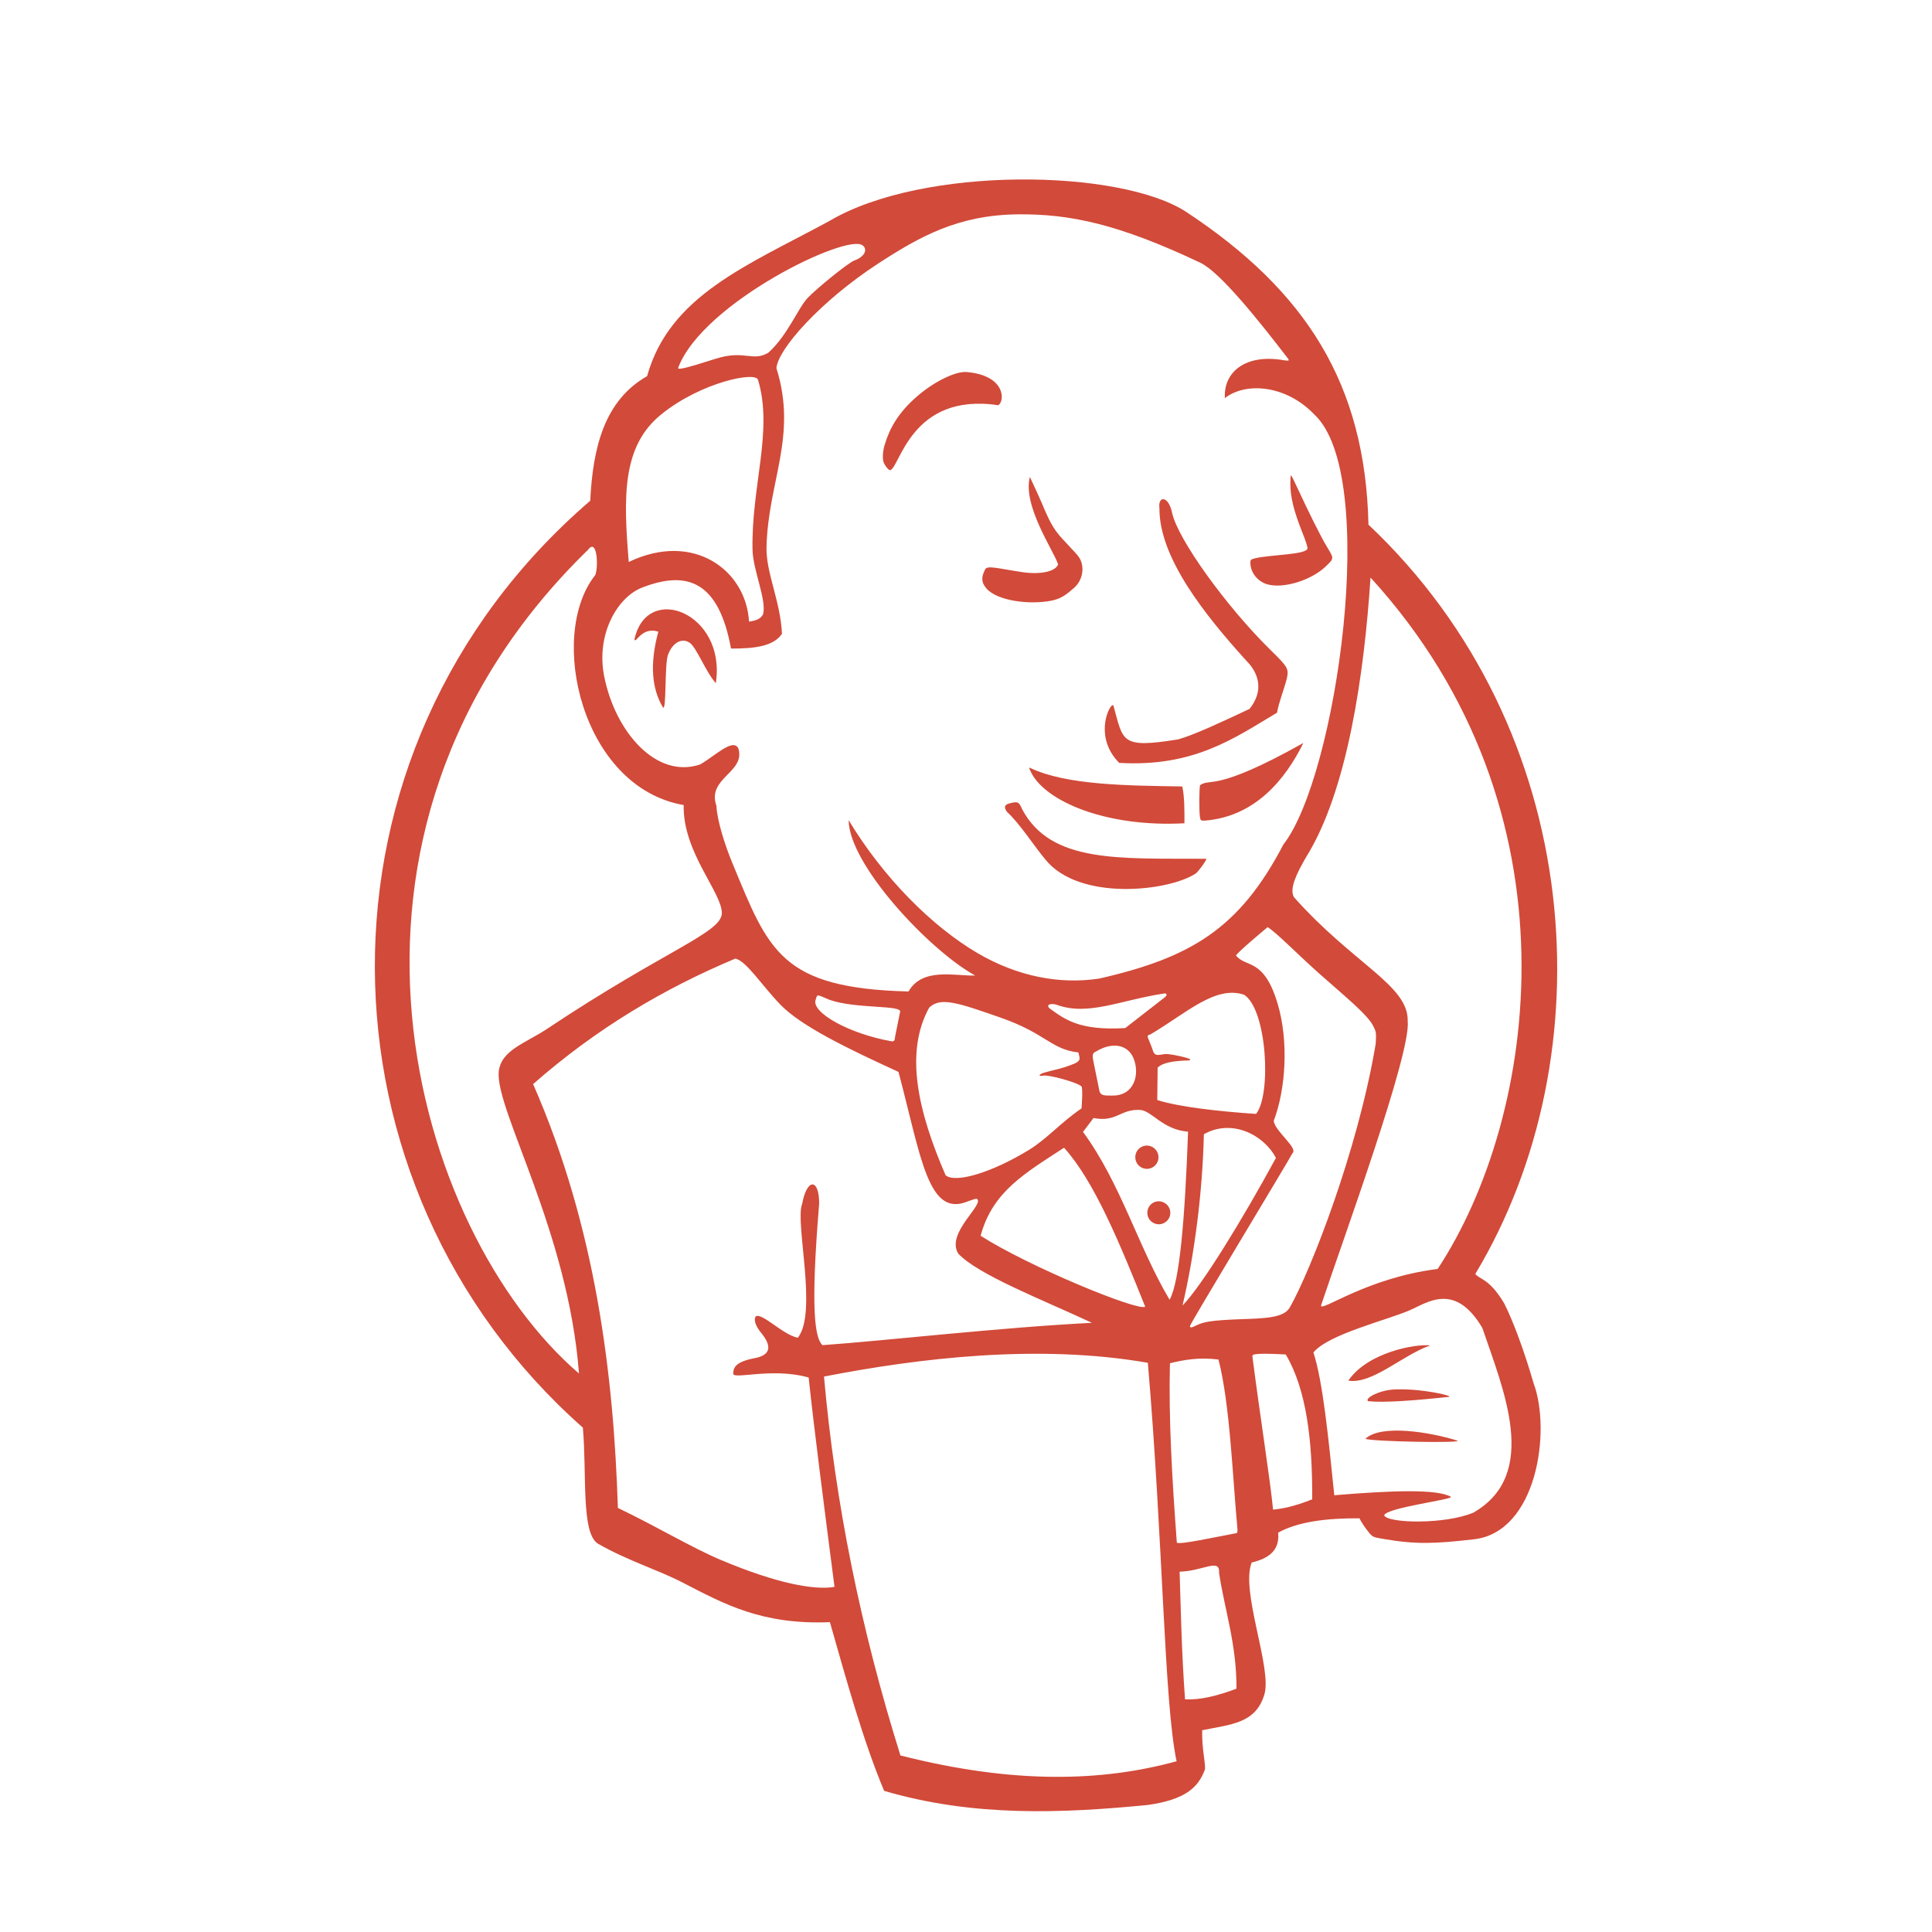
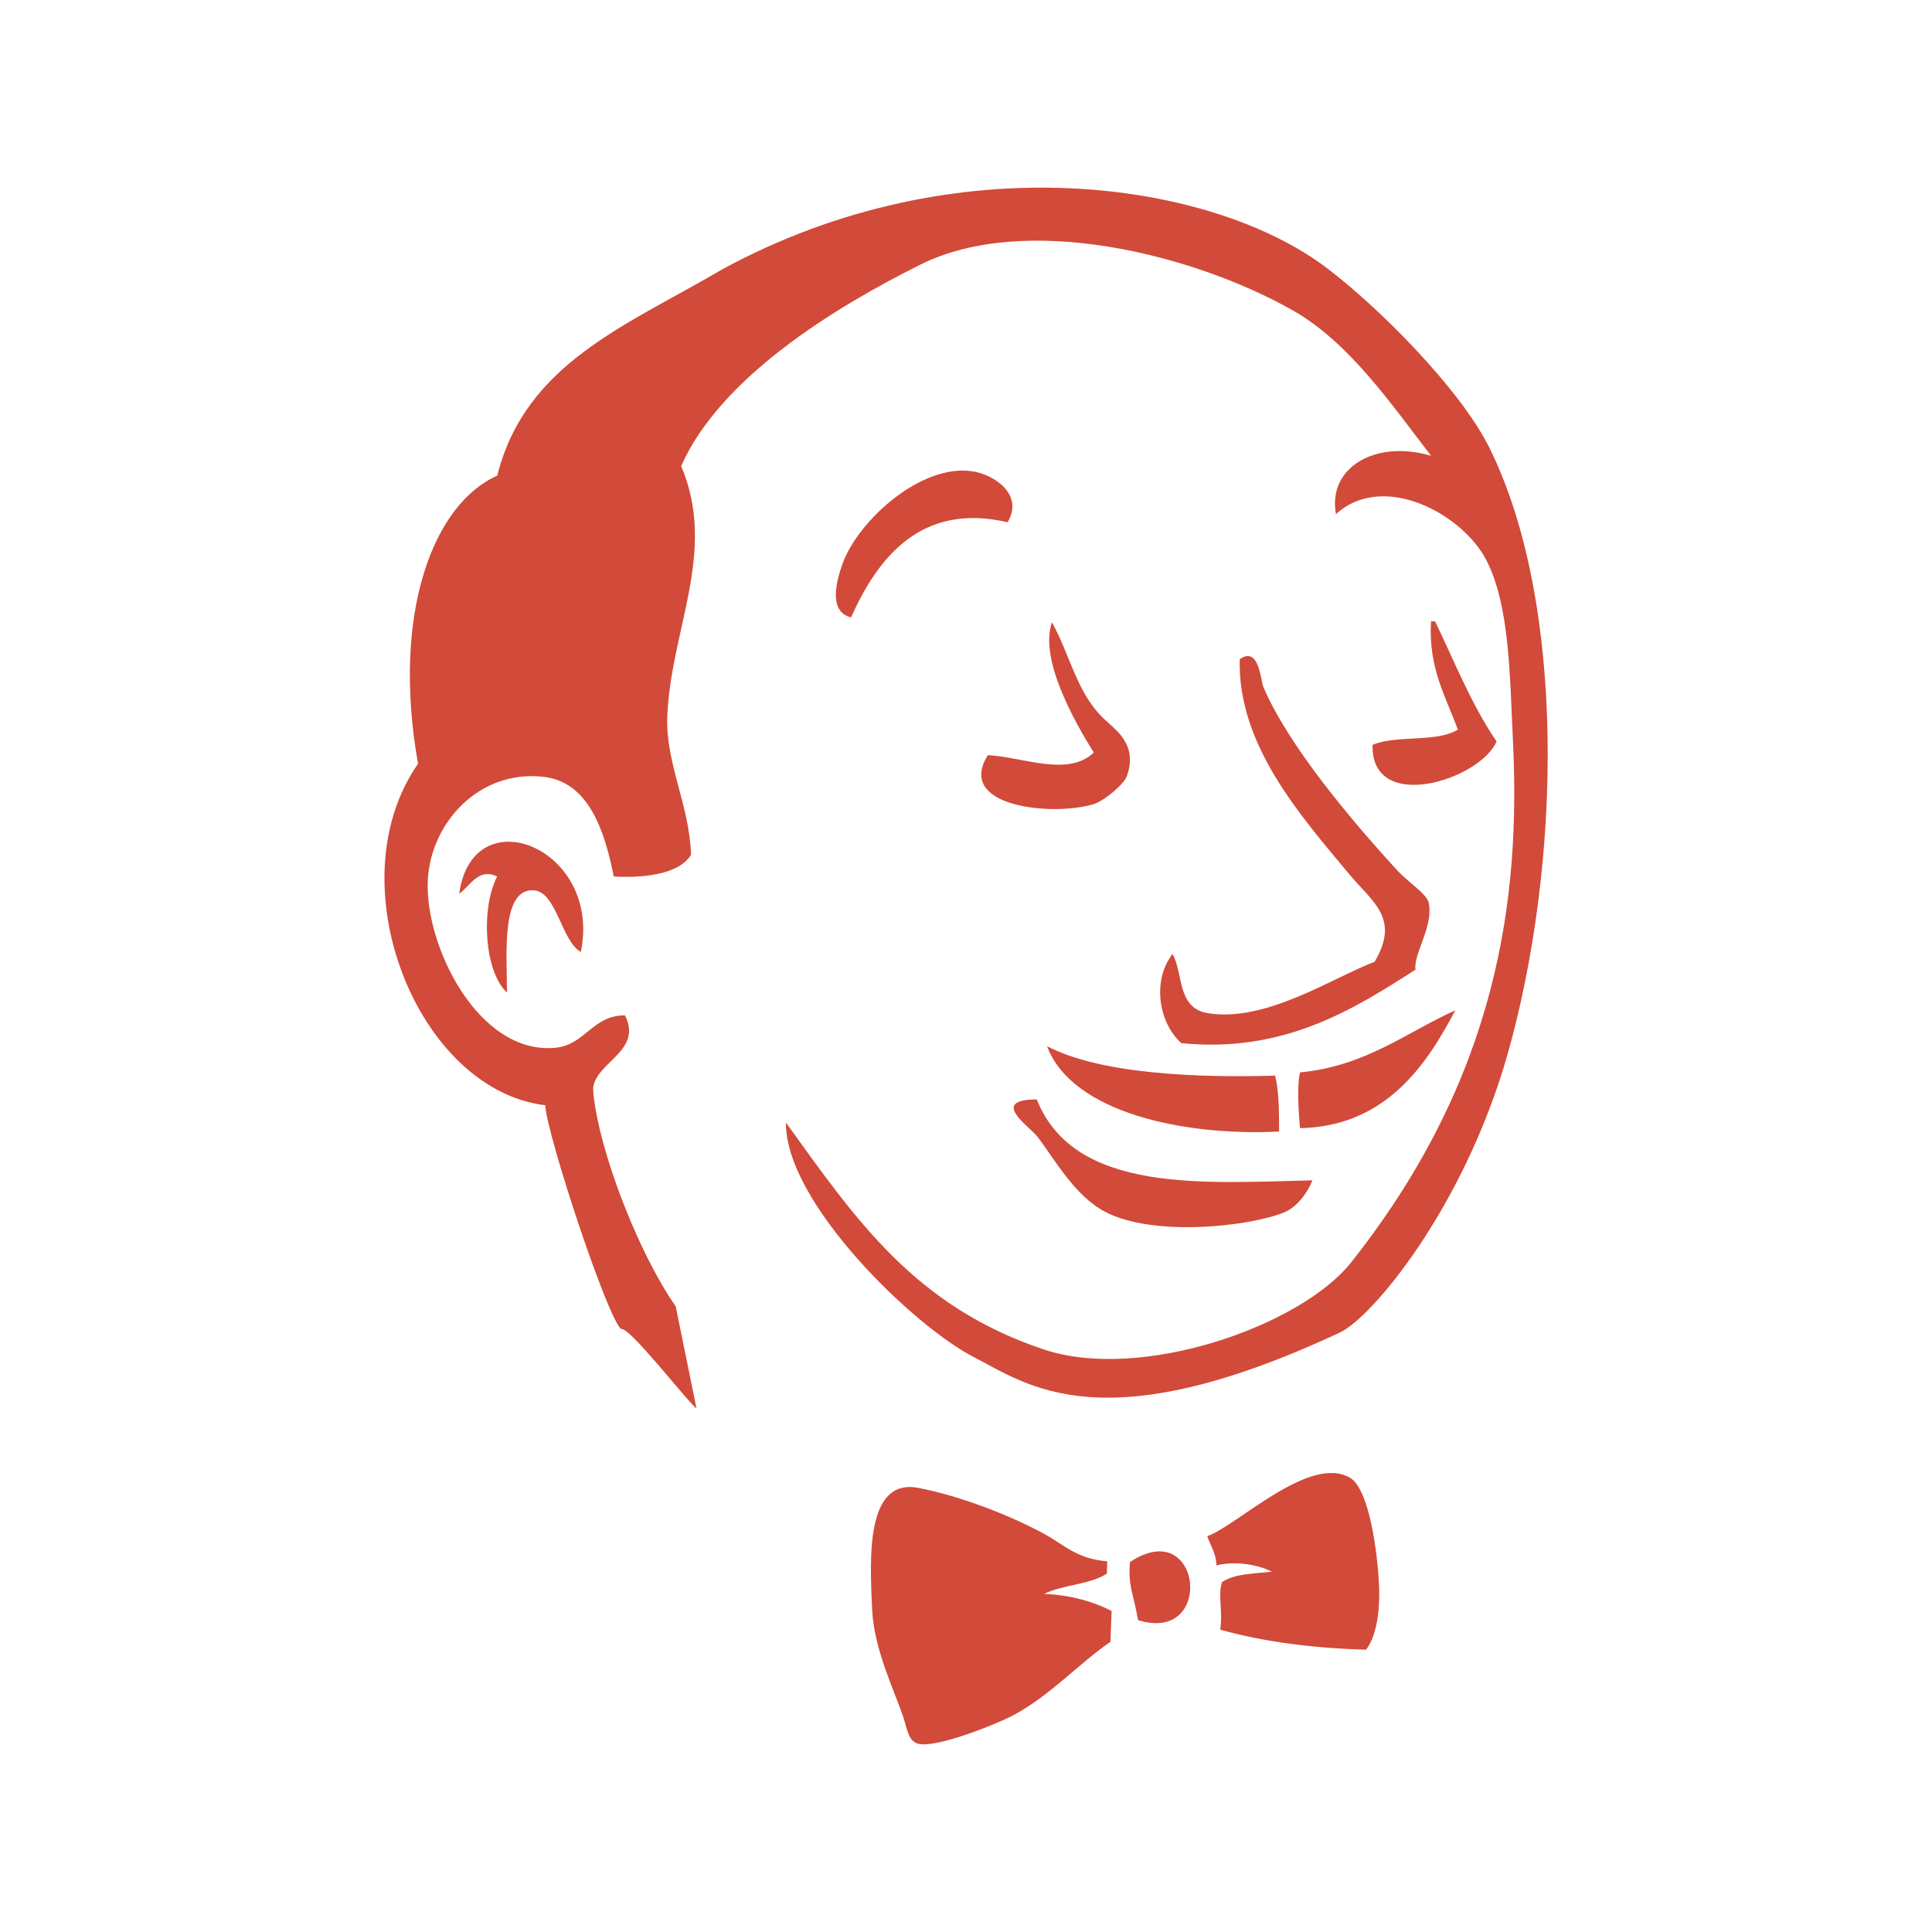
<svg xmlns="http://www.w3.org/2000/svg" version="1.1" id="Layer_1" x="0px" y="0px" width="16px" height="16px" viewBox="0 0 16 16" enable-background="new 0 0 16 16" xml:space="preserve">
-   <path fill="#D24A39" d="M6.114,6.196C6.068,6.112,5.922,6.26,5.798,6.331C5.433,6.453,5.095,6.059,5.004,5.603  c-0.07-0.347,0.107-0.657,0.314-0.737C5.693,4.72,5.952,4.815,6.054,5.371c0.2,0.001,0.353-0.02,0.422-0.122  C6.463,4.977,6.343,4.742,6.348,4.534C6.359,3.992,6.607,3.613,6.43,3.049c0.011-0.156,0.365-0.555,0.842-0.866  C7.621,1.956,7.938,1.78,8.431,1.775c0.428-0.004,0.83,0.079,1.51,0.401c0.167,0.079,0.502,0.502,0.729,0.798  c0.006,0.014,0.003,0.015-0.034,0.01c-0.323-0.058-0.505,0.099-0.492,0.313c0.175-0.137,0.508-0.107,0.739,0.134  c0.546,0.501,0.185,3.002-0.254,3.562C10.266,7.688,9.866,7.93,9.104,8.104c-0.329,0.05-0.677-0.017-1.009-0.211  C7.719,7.672,7.317,7.271,7.028,6.792C7.031,7.16,7.695,7.869,8.076,8.079C7.91,8.084,7.639,8.009,7.524,8.211  C6.465,8.184,6.366,7.874,6.067,7.152C6.007,7.008,5.939,6.8,5.933,6.673C5.852,6.441,6.179,6.397,6.114,6.196z M6.363,2.921  C6.231,2.999,6.166,2.894,5.924,2.972C5.661,3.056,5.613,3.063,5.616,3.047c0.202-0.542,1.409-1.122,1.528-1.014h0.001  c0.045,0.036,0.01,0.096-0.069,0.124C7.028,2.173,6.763,2.389,6.688,2.468C6.607,2.555,6.522,2.778,6.363,2.921z M5.207,4.654  C5.163,4.117,5.149,3.696,5.476,3.432c0.329-0.267,0.788-0.36,0.802-0.285l0,0c0.126,0.421-0.056,0.876-0.046,1.404  c0.003,0.171,0.12,0.421,0.087,0.537c-0.021,0.038-0.056,0.051-0.116,0.06C6.18,4.725,5.746,4.396,5.207,4.654z M10.94,10.812  c0.186-0.558,0.748-2.09,0.718-2.357c0.007-0.295-0.452-0.473-0.942-1.025c-0.04-0.07,0.022-0.195,0.099-0.329  c0.345-0.55,0.483-1.523,0.535-2.318c1.765,1.931,1.382,4.474,0.556,5.726C11.315,10.583,10.939,10.869,10.94,10.812z M10.236,7.913  c0.014-0.028,0.223-0.202,0.262-0.235c0.076,0.048,0.244,0.221,0.421,0.379c0.196,0.175,0.401,0.339,0.452,0.437  c0.027,0.054,0.027,0.055,0.022,0.15c-0.148,0.885-0.541,1.885-0.711,2.183c-0.05,0.089-0.206,0.091-0.433,0.099  c-0.209,0.009-0.279,0.019-0.343,0.051c-0.04,0.02-0.051,0.021-0.051,0.004c0-0.018,0.815-1.365,0.849-1.431  c0.05-0.041-0.153-0.189-0.155-0.269c0.1-0.264,0.124-0.659,0.032-0.968C10.467,7.928,10.317,8.017,10.236,7.913z M4.415,8.978  C4.938,8.518,5.5,8.186,6.089,7.939c0.089,0.015,0.221,0.223,0.373,0.38c0.169,0.176,0.546,0.36,0.979,0.558  c0.189,0.714,0.246,1.212,0.577,1.071C8.05,9.936,8.081,9.927,8.086,9.927c0.084,0.036-0.258,0.282-0.15,0.455  c0.164,0.175,0.689,0.378,1.107,0.573c-0.77,0.039-1.717,0.149-2.232,0.185C6.75,11.081,6.71,10.86,6.784,9.968  c0-0.213-0.102-0.212-0.141,0.003c-0.062,0.146,0.131,0.9-0.036,1.108c-0.127-0.027-0.292-0.207-0.348-0.178  c-0.02,0.032-0.001,0.084,0.054,0.149c0.085,0.11,0.063,0.179-0.081,0.201c-0.111,0.024-0.159,0.059-0.159,0.118  c-0.025,0.067,0.309-0.05,0.624,0.039c0.043,0.411,0.128,1.067,0.214,1.734c-0.165,0.028-0.475-0.026-0.948-0.226  c-0.24-0.102-0.524-0.274-0.846-0.428C5.082,11.387,4.934,10.162,4.415,8.978z M10.303,8.238c0.19,0.121,0.228,0.829,0.099,0.987  c-0.294-0.02-0.633-0.056-0.818-0.115l0.003-0.268c0.041-0.043,0.139-0.057,0.258-0.06c0.03-0.005,0.011-0.02-0.127-0.046  C9.66,8.728,9.663,8.726,9.622,8.733C9.57,8.743,9.557,8.735,9.543,8.686C9.5,8.569,9.489,8.581,9.53,8.565  C9.831,8.386,10.066,8.159,10.303,8.238z M9.319,8.514C8.933,8.538,8.812,8.436,8.695,8.353c-0.033-0.027-0.007-0.047,0.05-0.034  c0.265,0.1,0.53-0.037,0.901-0.092c0.019,0,0.021,0.017-0.002,0.034L9.319,8.514z M7.414,8.579C7.409,8.621,7.406,8.624,7.386,8.624  C7.031,8.562,6.715,8.383,6.755,8.279c0.016-0.052,0.008-0.042,0.117,0.002c0.22,0.076,0.602,0.04,0.582,0.1L7.414,8.579z   M7.695,8.345c0.093-0.09,0.232-0.043,0.59,0.082C8.666,8.56,8.7,8.689,8.931,8.716c0.01,0.05,0.024,0.062-0.027,0.09  C8.785,8.855,8.729,8.859,8.648,8.883C8.604,8.896,8.593,8.917,8.637,8.908c0.049-0.01,0.296,0.059,0.321,0.091  c0.009,0.035,0.003,0.11-0.001,0.18c-0.18,0.123-0.282,0.25-0.439,0.346C8.222,9.706,7.915,9.803,7.831,9.733  C7.602,9.204,7.49,8.717,7.695,8.345z M9.211,9.073c-0.068,0-0.09,0.001-0.105-0.033L9.052,8.774  C9.045,8.728,9.053,8.72,9.075,8.709c0.143-0.087,0.266-0.053,0.311,0.052C9.442,8.892,9.397,9.076,9.211,9.073z M9.686,10.764  c-0.26-0.437-0.405-0.966-0.717-1.39l0.087-0.115c0.193,0.037,0.22-0.076,0.387-0.067c0.095,0.006,0.186,0.164,0.396,0.18  C9.814,10.076,9.77,10.616,9.686,10.764z M9.97,9.393c0.234-0.131,0.496,0.006,0.597,0.196c-0.284,0.522-0.615,1.06-0.774,1.223  C9.891,10.396,9.959,9.877,9.97,9.393z M8.121,10.234C8.22,9.868,8.487,9.717,8.812,9.505c0.252,0.279,0.462,0.794,0.672,1.316  C9.431,10.864,8.519,10.489,8.121,10.234z M12.202,12.527c-0.235,0.099-0.707,0.089-0.739,0.023  c0.013-0.063,0.555-0.129,0.554-0.153c-0.108-0.067-0.49-0.054-0.967-0.014c-0.048-0.471-0.095-0.946-0.173-1.183  c0.129-0.152,0.6-0.264,0.798-0.349c0.144-0.062,0.373-0.238,0.601,0.146C12.447,11.502,12.756,12.209,12.202,12.527z   M10.543,12.502c-0.025-0.256-0.106-0.762-0.171-1.267c0.002-0.013-0.026-0.034,0.276-0.018c0.172,0.29,0.222,0.715,0.219,1.2  C10.71,12.479,10.616,12.495,10.543,12.502z M7.457,14.538c-0.329-1.05-0.541-2.096-0.633-3.138  c0.788-0.153,1.774-0.272,2.682-0.114c0.127,1.485,0.134,2.81,0.238,3.3C9.134,14.753,8.406,14.779,7.457,14.538z M9.746,12.776  c-0.039-0.524-0.069-1.034-0.057-1.486c0.117-0.029,0.238-0.051,0.402-0.031c0.095,0.368,0.117,0.976,0.157,1.403  c0.001,0.008,0.001,0.025-0.004,0.034C10.042,12.734,9.774,12.793,9.746,12.776z M10.24,13.985  c-0.157,0.059-0.302,0.095-0.426,0.088c-0.029-0.389-0.036-0.783-0.045-1.057c0.196-0.005,0.336-0.117,0.327,0.011  C10.141,13.329,10.242,13.617,10.24,13.985z M10.392,4.624c-0.033,0.009-0.037,0.012-0.037,0.035c0,0.081,0.058,0.156,0.14,0.18  c0.133,0.038,0.361-0.032,0.481-0.145c0.074-0.071,0.073-0.066,0.013-0.166c-0.049-0.08-0.147-0.277-0.25-0.499  c-0.023-0.051-0.044-0.092-0.047-0.092c-0.004,0-0.006,0.03-0.006,0.065c0,0.115,0.028,0.229,0.103,0.417  c0.023,0.057,0.041,0.112,0.039,0.123C10.819,4.595,10.525,4.592,10.392,4.624z M8.837,4.504C8.73,4.392,8.707,4.355,8.624,4.158  C8.592,4.084,8.529,3.95,8.529,3.95C8.466,4.189,8.732,4.569,8.763,4.675C8.737,4.738,8.604,4.759,8.465,4.738  C8.257,4.707,8.169,4.677,8.156,4.721c-0.028,0.056-0.032,0.1,0.012,0.151C8.257,4.976,8.523,5.011,8.71,4.974  c0.088-0.018,0.131-0.06,0.182-0.103c0.073-0.061,0.093-0.17,0.05-0.246C8.919,4.586,8.879,4.552,8.837,4.504z M9.269,6.318  c0.619,0.035,0.95-0.203,1.307-0.416c0.013-0.081,0.056-0.186,0.081-0.283c0.017-0.081,0.01-0.094-0.133-0.234  c-0.368-0.361-0.769-0.918-0.817-1.137c-0.029-0.145-0.12-0.146-0.105-0.037C9.6,4.618,9.977,5.092,10.322,5.472  c0.103,0.103,0.147,0.248,0.026,0.399c-0.228,0.107-0.455,0.214-0.59,0.252C9.277,6.201,9.304,6.14,9.221,5.844  c0-0.002-0.003-0.004-0.009-0.004C9.17,5.867,9.069,6.117,9.269,6.318z M5.928,5.658c0.09-0.58-0.571-0.842-0.674-0.362  c0.012,0.039,0.057-0.109,0.198-0.065C5.38,5.497,5.397,5.703,5.49,5.858c0.031,0.039,0.012-0.352,0.042-0.435  C5.57,5.32,5.649,5.279,5.713,5.324C5.771,5.367,5.84,5.556,5.928,5.658z M9.809,6.818c0.001-0.12-0.001-0.232-0.018-0.305  C9.346,6.506,8.836,6.504,8.532,6.36C8.519,6.354,8.52,6.359,8.541,6.4C8.659,6.634,9.155,6.853,9.809,6.818z M8.341,6.725  C8.448,6.824,8.559,7,8.658,7.119C8.94,7.467,9.684,7.381,9.904,7.233C9.93,7.211,9.991,7.126,9.991,7.112  C9.265,7.108,8.704,7.15,8.465,6.702c-0.028-0.069-0.042-0.063-0.1-0.05C8.31,6.665,8.316,6.691,8.341,6.725z M11.845,11.142  c-0.125-0.014-0.519,0.058-0.679,0.292C11.366,11.465,11.611,11.224,11.845,11.142z M12.001,11.568  c0.032-0.01-0.244-0.072-0.455-0.061c-0.121,0.006-0.244,0.07-0.217,0.097C11.463,11.618,11.712,11.599,12.001,11.568z   M12.067,11.93c-0.227-0.071-0.63-0.136-0.759-0.015C11.344,11.939,12.143,11.953,12.067,11.93z M4.871,4.552  c0.073-0.099,0.087,0.137,0.059,0.21c-0.4,0.501-0.113,1.759,0.732,1.905C5.653,7.055,5.976,7.387,5.978,7.56  C5.981,7.724,5.512,7.866,4.53,8.521C4.351,8.64,4.147,8.697,4.13,8.878c-0.025,0.319,0.576,1.323,0.665,2.497  C3.428,10.201,2.447,6.91,4.871,4.552z M6.873,13.434c0.137,0.481,0.276,0.985,0.449,1.397c0.74,0.218,1.476,0.186,2.184,0.117  c0.307-0.044,0.415-0.142,0.471-0.289c0.013-0.034-0.026-0.174-0.021-0.33c0.238-0.049,0.443-0.055,0.515-0.296  c0.066-0.218-0.2-0.857-0.105-1.093c0.14-0.033,0.234-0.1,0.219-0.247c0.159-0.089,0.394-0.121,0.673-0.119  c0.021,0.04,0.048,0.08,0.08,0.119c0.032,0.037,0.033,0.037,0.12,0.052c0.266,0.046,0.422,0.04,0.747,0.003  c0.524-0.058,0.643-0.9,0.495-1.294c-0.074-0.258-0.171-0.52-0.243-0.66c-0.122-0.207-0.206-0.198-0.239-0.244  c1.088-1.809,0.918-4.504-0.885-6.205c-0.026-1.166-0.518-1.935-1.506-2.588C9.281,1.397,7.643,1.371,6.869,1.83  c-0.681,0.369-1.324,0.617-1.51,1.285C5.004,3.318,4.91,3.707,4.888,4.147c-2.414,2.078-2.322,5.678-0.061,7.676  c0.034,0.387-0.016,0.868,0.123,0.96c0.245,0.141,0.496,0.216,0.703,0.323C6.003,13.287,6.313,13.457,6.873,13.434z M8.268,3.356  C8.321,3.323,8.332,3.11,8.006,3.081c-0.088-0.008-0.259,0.073-0.4,0.192c-0.17,0.143-0.24,0.281-0.277,0.403  c-0.017,0.052-0.02,0.097-0.016,0.133C7.317,3.846,7.359,3.895,7.37,3.894C7.451,3.886,7.537,3.246,8.268,3.356z M9.939,6.502  C9.931,6.515,9.93,6.719,9.937,6.764c0.005,0.032,0.007,0.032,0.041,0.032c0.416-0.033,0.666-0.34,0.816-0.643  C10.061,6.564,10.028,6.441,9.939,6.502z M9.594,9.584c0-0.074-0.08-0.121-0.144-0.084s-0.064,0.13,0,0.167  C9.514,9.704,9.594,9.658,9.594,9.584z M9.692,10.044c0-0.073-0.08-0.119-0.143-0.083c-0.063,0.037-0.063,0.129,0,0.165  C9.612,10.163,9.692,10.117,9.692,10.044z" />
+   <path fill="#D24A39" d="M8.344,4.325c-0.72-0.168-1.078,0.301-1.296,0.788C6.853,5.065,6.93,4.8,6.979,4.665  c0.129-0.354,0.648-0.826,1.073-0.762C8.235,3.93,8.482,4.097,8.344,4.325 M11.851,5.145c0.011,0,0.023,0.001,0.034,0.001  c0.163,0.338,0.304,0.696,0.509,0.994c-0.137,0.32-1.041,0.604-1.027,0.029c0.195-0.085,0.533-0.017,0.706-0.127  C11.973,5.767,11.828,5.533,11.851,5.145 M8.712,5.153c0.154,0.283,0.205,0.58,0.424,0.794c0.099,0.096,0.291,0.214,0.196,0.481  C9.31,6.492,9.147,6.633,9.053,6.661C8.71,6.762,7.911,6.682,8.181,6.254c0.284,0.013,0.665,0.184,0.877-0.022  C8.896,5.972,8.605,5.457,8.712,5.153 M11.723,8.03c-0.517,0.332-1.092,0.693-1.939,0.609C9.603,8.481,9.534,8.131,9.71,7.9  c0.091,0.157,0.034,0.446,0.289,0.49c0.48,0.082,1.039-0.294,1.385-0.425c0.214-0.361-0.018-0.494-0.211-0.726  c-0.395-0.476-0.925-1.066-0.906-1.779c0.16-0.116,0.173,0.177,0.196,0.23c0.206,0.483,0.725,1.1,1.104,1.513  c0.093,0.102,0.246,0.199,0.263,0.267C11.879,7.665,11.702,7.899,11.723,8.03 M12.052,8.367c-0.24,0.458-0.581,0.962-1.286,0.976  c-0.014-0.148-0.025-0.373,0.001-0.462C11.306,8.83,11.639,8.555,12.052,8.367 M8.671,8.664C9.121,8.9,9.948,8.926,10.56,8.908  c0.033,0.134,0.032,0.3,0.033,0.463C9.807,9.41,8.878,9.216,8.671,8.664 M8.586,9.105c0.311,0.781,1.381,0.691,2.283,0.67  c-0.04,0.101-0.126,0.221-0.233,0.265c-0.289,0.118-1.086,0.207-1.487-0.006C8.894,9.898,8.73,9.592,8.591,9.413  C8.524,9.327,8.188,9.106,8.586,9.105 M10.99,2.221c0.424,0.321,1.102,0.998,1.345,1.488c0.64,1.295,0.595,3.458,0.147,5.033  c-0.363,1.264-1.119,2.169-1.385,2.293c-1.968,0.92-2.581,0.436-3.034,0.203c-0.499-0.257-1.561-1.28-1.554-1.941  c0.585,0.812,1.069,1.521,2.133,1.878c0.805,0.27,2.127-0.191,2.547-0.72c1.221-1.539,1.403-3.023,1.341-4.311  c-0.027-0.561-0.028-1.119-0.216-1.496c-0.197-0.394-0.861-0.747-1.25-0.39c-0.072-0.383,0.324-0.621,0.788-0.483  c-0.331-0.428-0.679-0.942-1.15-1.207c-0.82-0.463-2.208-0.811-3.081-0.376c-0.704,0.351-1.655,0.932-1.98,1.668  c0.303,0.71-0.09,1.361-0.115,2.082C5.514,6.326,5.708,6.661,5.723,7.079c-0.104,0.171-0.421,0.192-0.64,0.18  C5.009,6.89,4.88,6.475,4.5,6.433C3.961,6.374,3.568,6.82,3.543,7.285C3.514,7.833,3.964,8.74,4.601,8.677  c0.246-0.024,0.307-0.271,0.575-0.268c0.145,0.29-0.224,0.381-0.262,0.588C4.904,9.051,4.944,9.26,4.968,9.358  c0.116,0.478,0.374,1.097,0.628,1.461l0.172,0.845l0,0c-0.072-0.051-0.558-0.683-0.624-0.657c-0.117-0.098-0.613-1.602-0.629-1.854  c-1.06-0.127-1.742-1.84-1.053-2.828C3.24,5.073,3.591,4.173,4.118,3.939C4.352,3.006,5.19,2.696,5.979,2.232  C7.922,1.174,10.039,1.499,10.99,2.221z M9.358,12.936c-0.018,0.195,0.028,0.258,0.067,0.481  C10.065,13.618,9.953,12.54,9.358,12.936z M8.649,12.704c-0.276-0.151-0.69-0.314-1.045-0.382c-0.441-0.084-0.4,0.602-0.381,1.011  c0.015,0.324,0.183,0.667,0.256,0.882c0.034,0.101,0.042,0.207,0.128,0.227c0.152,0.035,0.653-0.165,0.796-0.243  c0.302-0.165,0.536-0.426,0.793-0.602c0.003-0.085,0.007-0.171,0.01-0.256c-0.154-0.077-0.332-0.131-0.559-0.141  c0.154-0.077,0.38-0.076,0.519-0.168c0.001-0.034,0.003-0.068,0.004-0.102C8.915,12.909,8.818,12.796,8.649,12.704z M11.42,13.119  c-0.012-0.258-0.08-0.788-0.24-0.881c-0.335-0.195-0.93,0.394-1.182,0.484c0.027,0.079,0.073,0.141,0.076,0.242  c0.149-0.037,0.331-0.012,0.46,0.052c-0.149,0.017-0.315,0.016-0.414,0.087c-0.036,0.105,0.009,0.247-0.015,0.393  c0.355,0.1,0.76,0.153,1.208,0.166C11.401,13.549,11.431,13.333,11.42,13.119z M4.81,7.884C4.648,7.792,4.61,7.385,4.42,7.373  C4.148,7.357,4.198,7.901,4.199,8.22c-0.187-0.17-0.22-0.692-0.082-0.961C3.96,7.182,3.89,7.344,3.803,7.401  C3.915,6.59,4.989,7.025,4.81,7.884" />
</svg>
